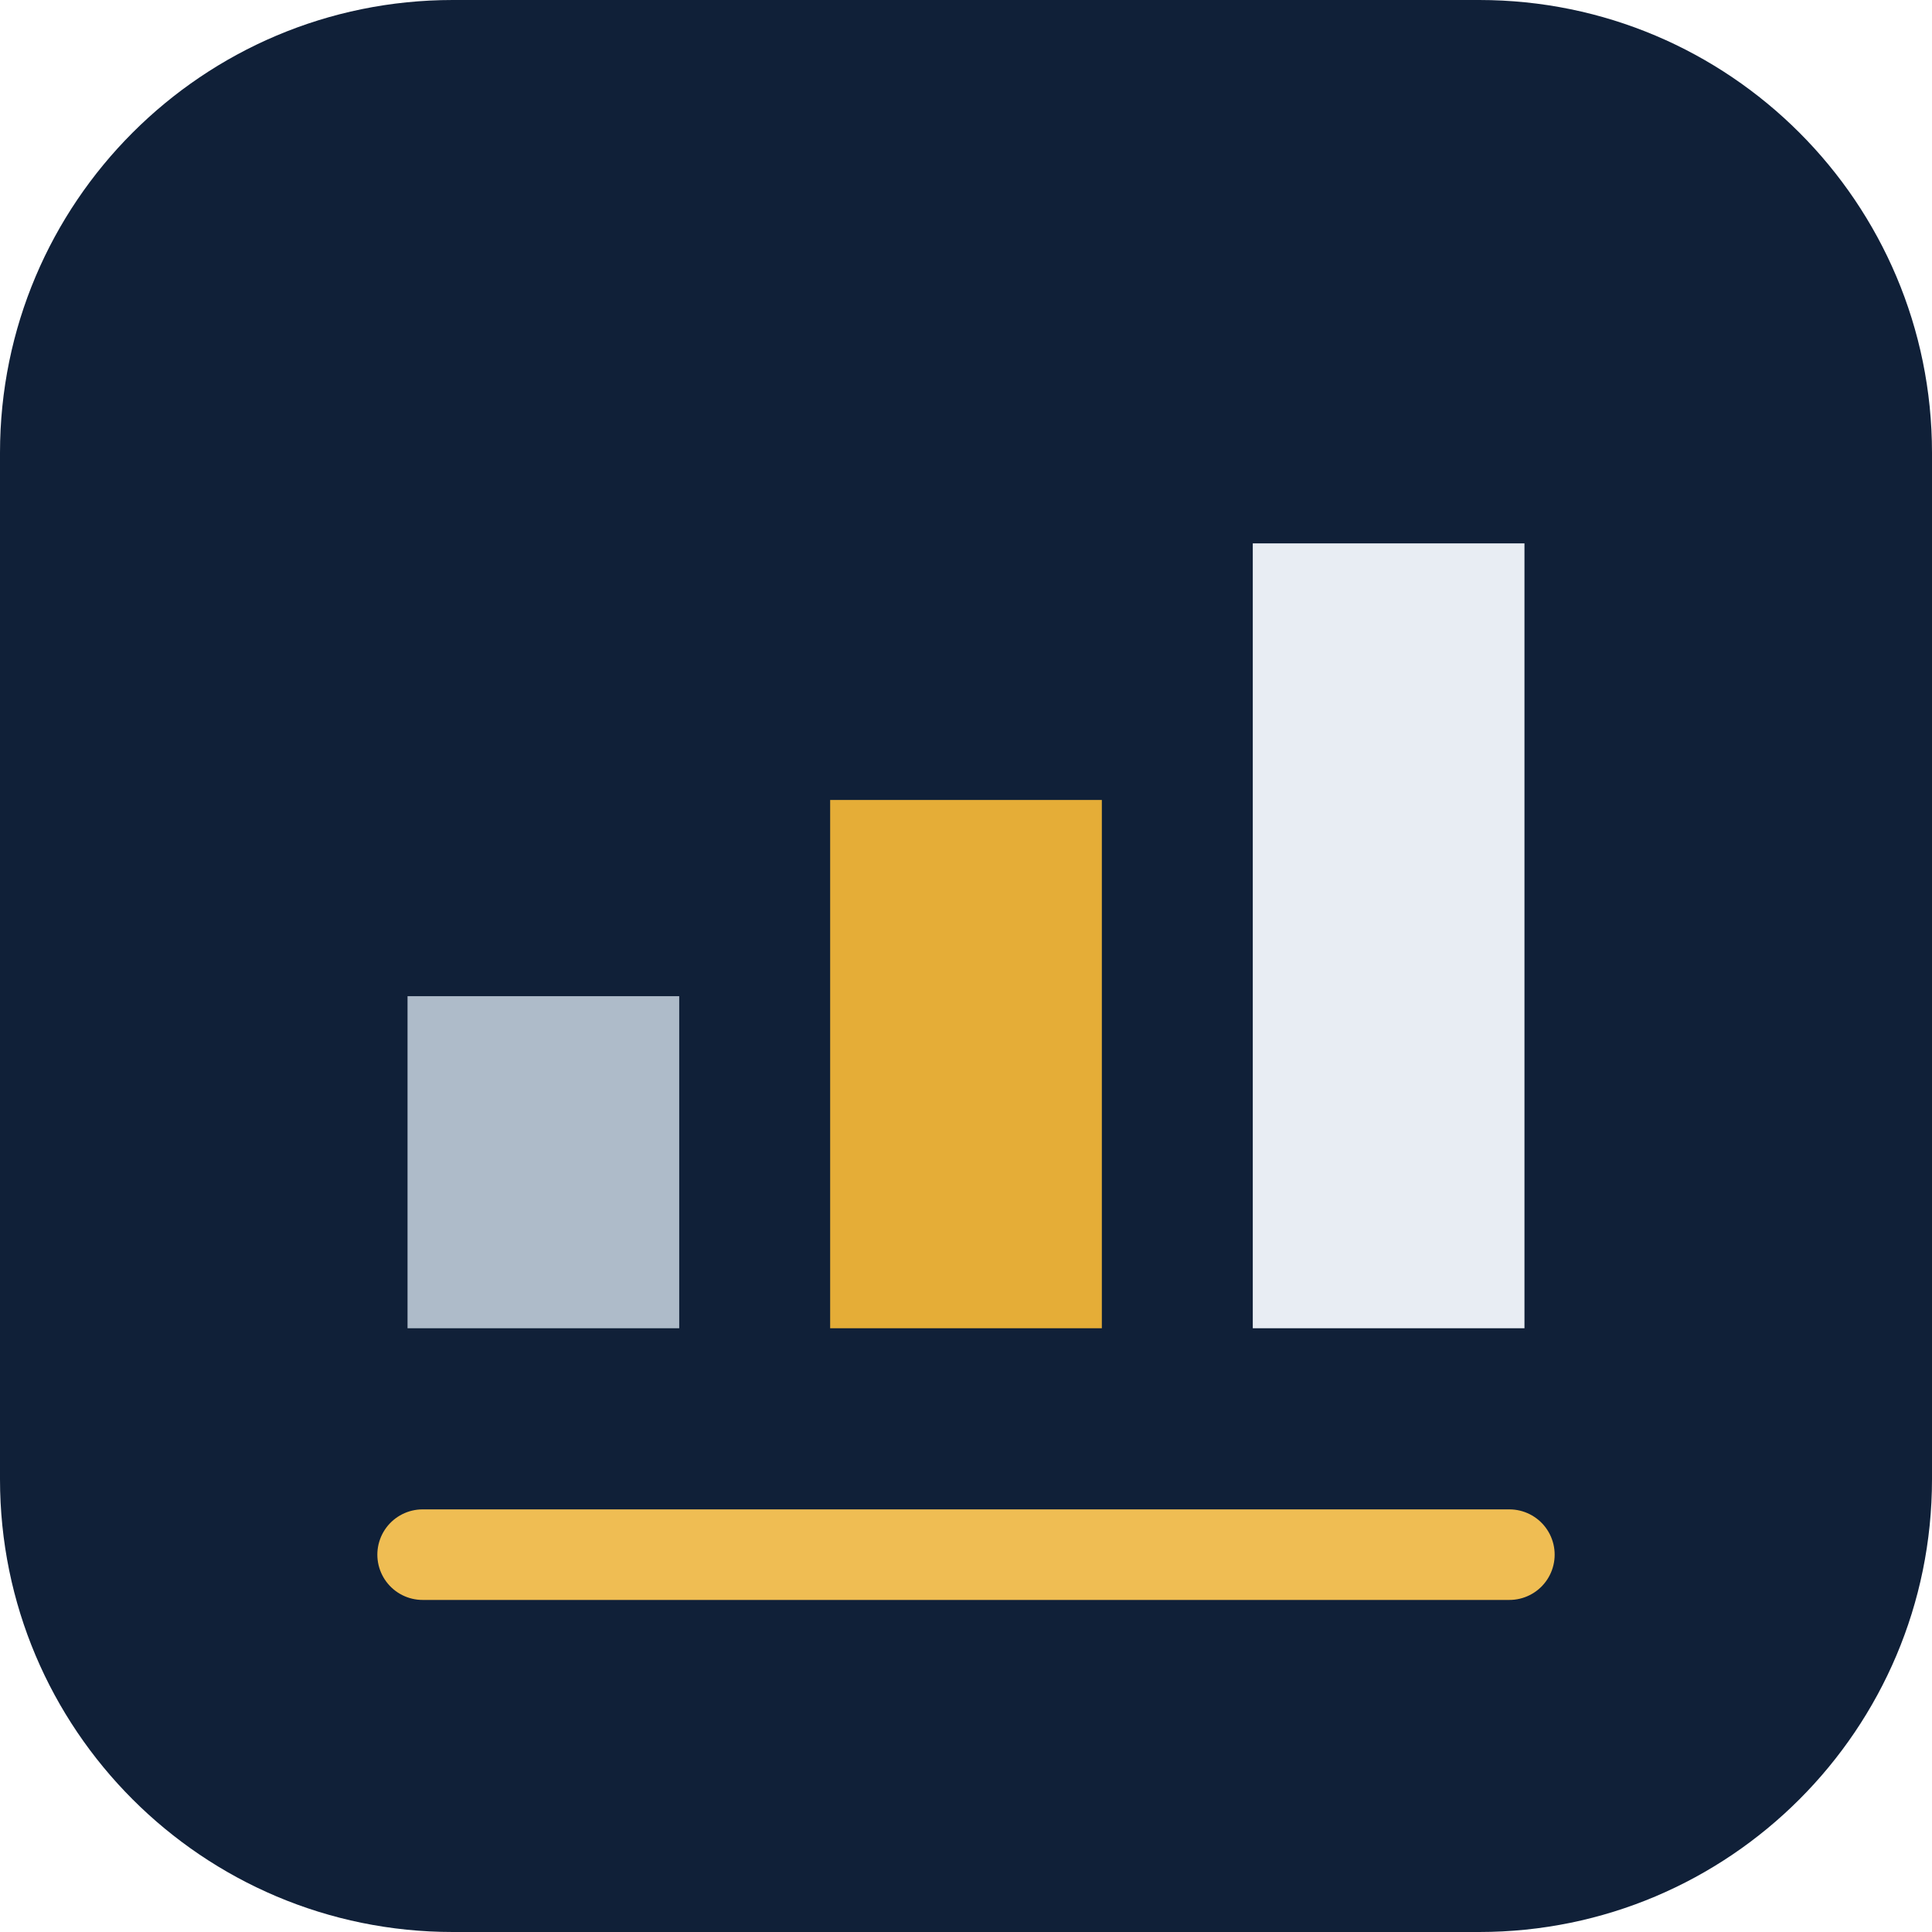
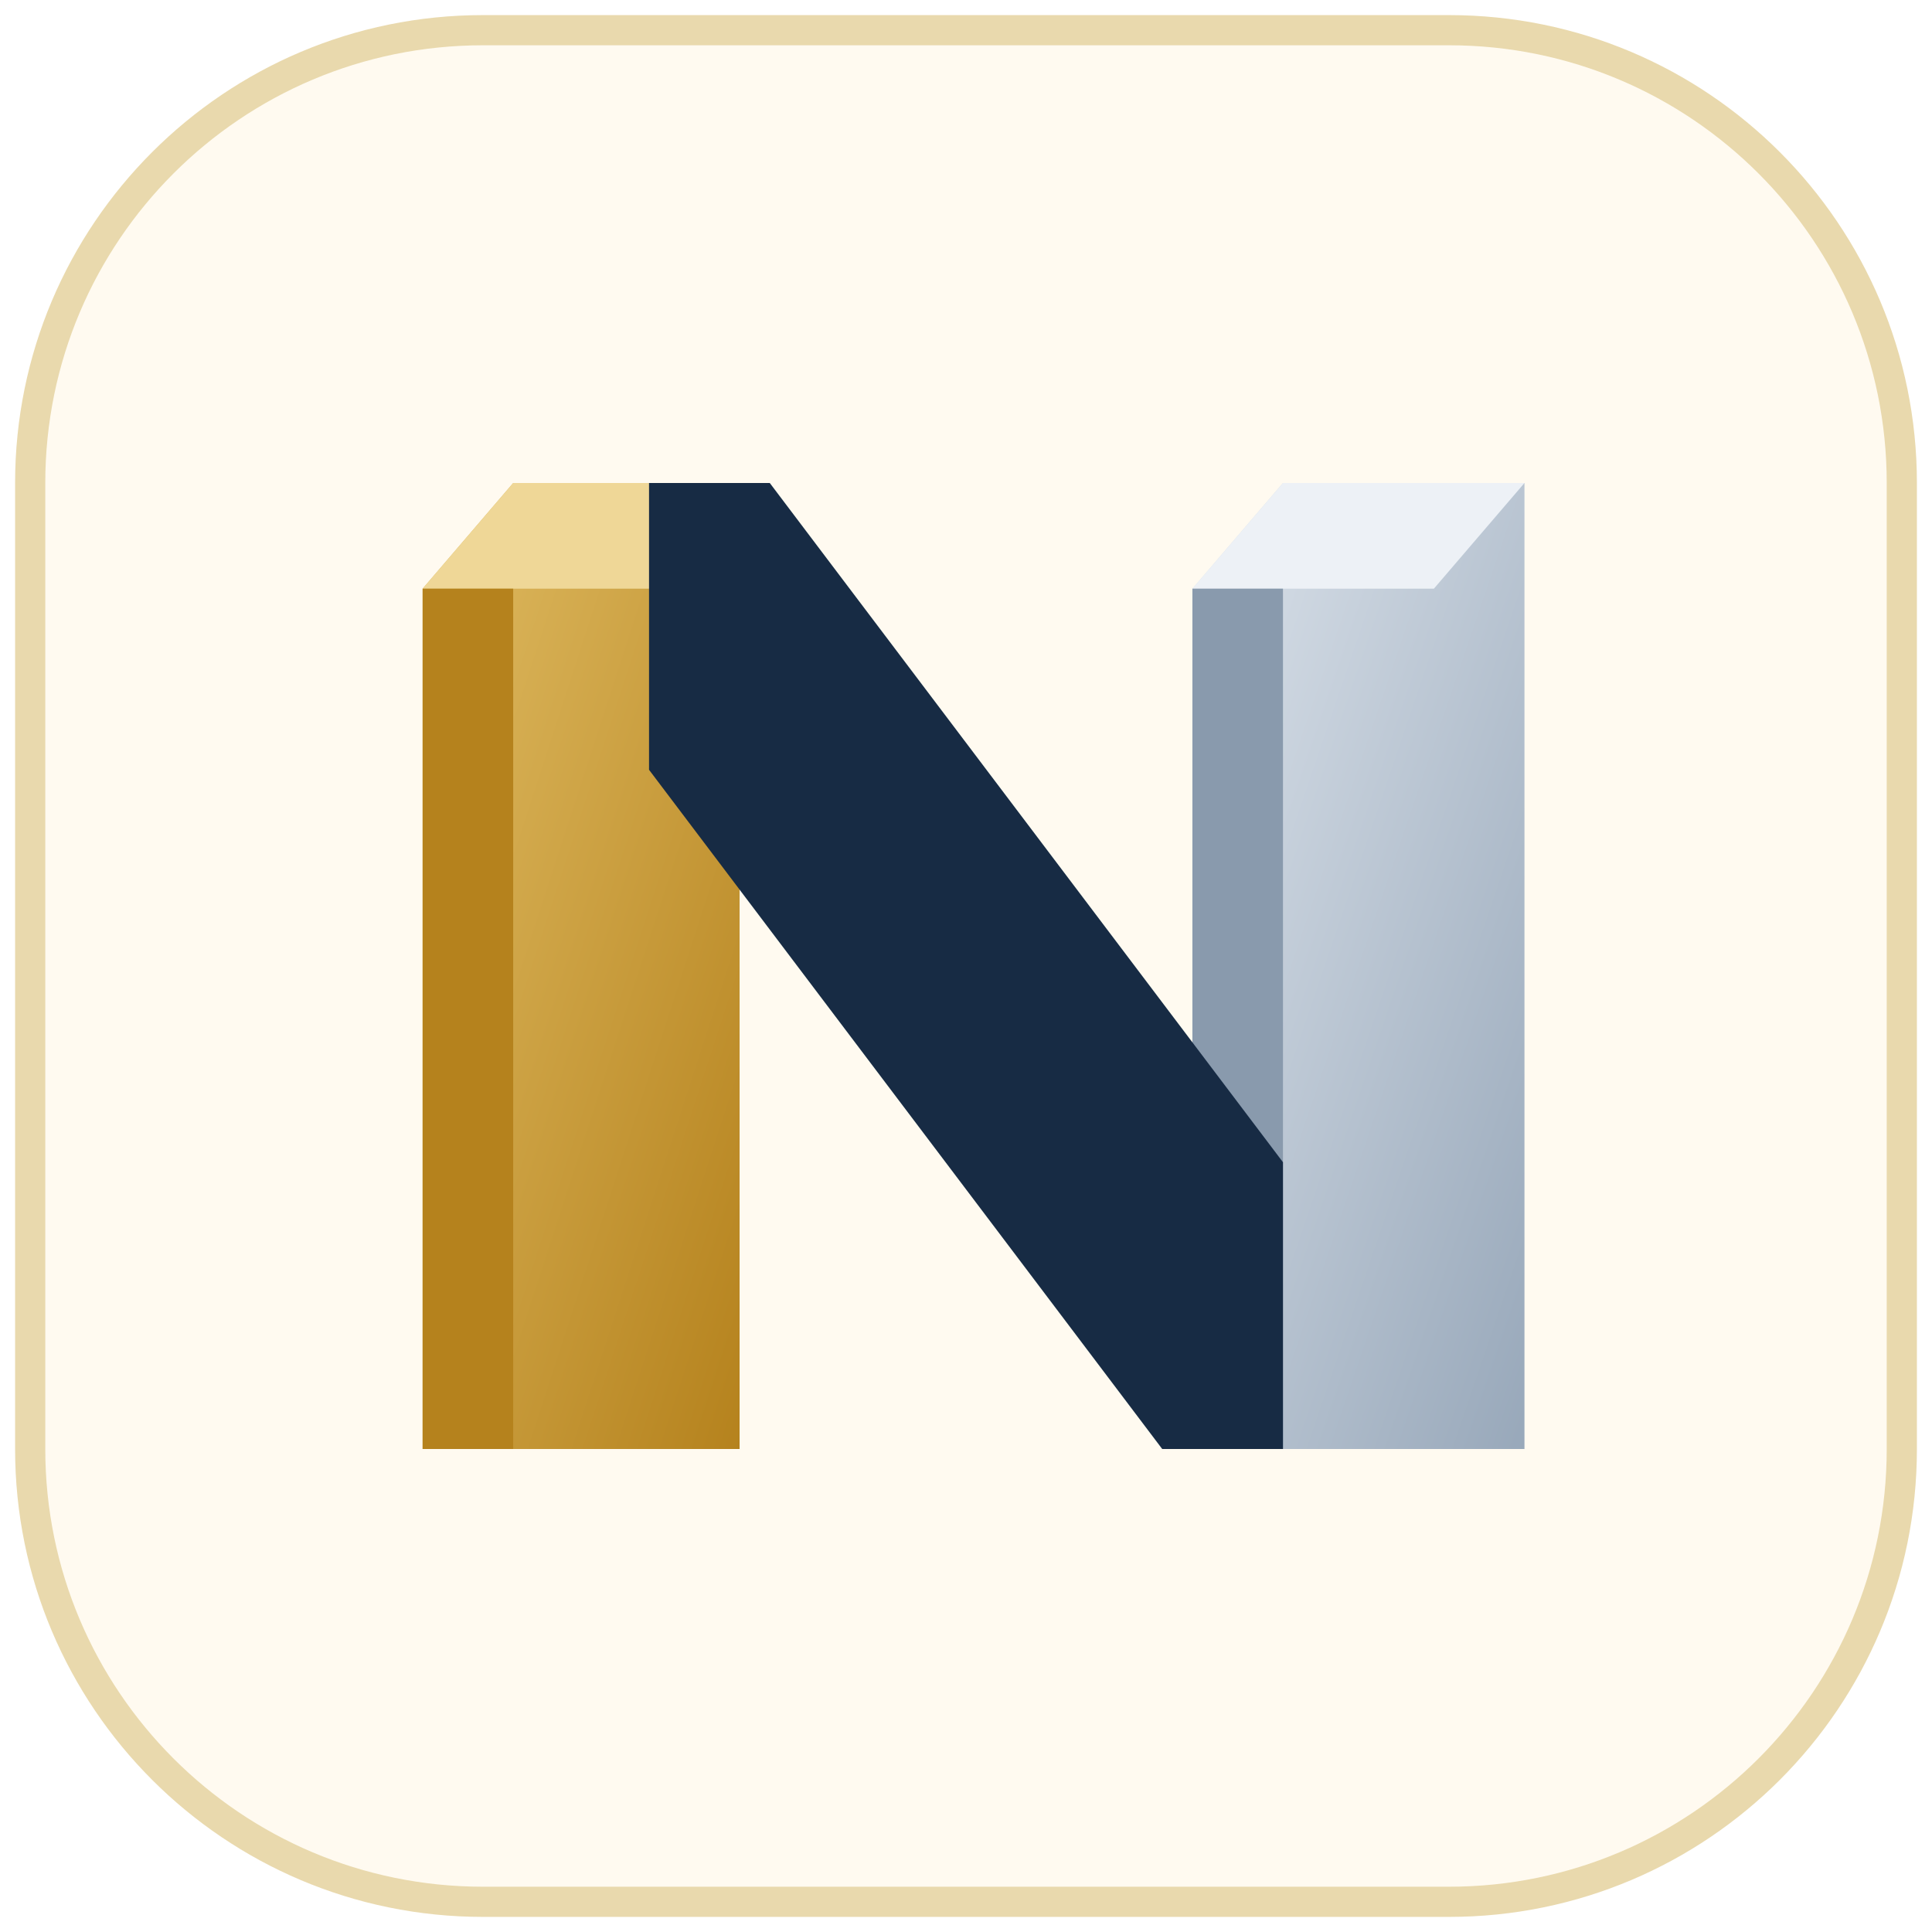
- <svg xmlns="http://www.w3.org/2000/svg" viewBox="0 0 128 128">
-   <rect width="128" height="128" rx="30" fill="#102038" />
-   <path d="M27 88V66h18v22Z" fill="#aebbc9" />
-   <path d="M55 88V53h18v35Z" fill="#e5ad37" />
-   <path d="M83 88V36h18v52Z" fill="#e8edf3" />
-   <path d="M28 103h72" stroke="#efbd53" stroke-width="6" stroke-linecap="round" />
+ <svg xmlns="http://www.w3.org/2000/svg" viewBox="0 0 128 128" role="img" aria-labelledby="title desc">
+   <defs>
+     <linearGradient id="gold" x1="0" y1="0" x2="1" y2="1">
+       <stop stop-color="#e0bc63" />
+       <stop offset="1" stop-color="#b5821d" />
+     </linearGradient>
+     <linearGradient id="silver" x1="0" y1="0" x2="1" y2="1">
+       <stop stop-color="#dce3eb" />
+       <stop offset="1" stop-color="#98a8ba" />
+     </linearGradient>
+   </defs>
+   <rect x="2" y="2" width="124" height="124" rx="30" fill="#fffaf0" stroke="#e9d9ad" stroke-width="2" />
+   <path d="M28 39 34 32H49V96H28Z" fill="url(#gold)" />
+   <path d="M28 39 34 32H49L43 39Z" fill="#efd797" />
+   <path d="M28 39H34V96H28Z" fill="#b5821d" />
+   <path d="M79 39 85 32H101V96H79Z" fill="url(#silver)" />
+   <path d="M79 39 85 32H101L95 39Z" fill="#edf1f6" />
+   <path d="M79 39H85V96H79Z" fill="#899aad" />
+   <path d="M43 32H51L85 77V96H77L43 51Z" fill="#172b44" />
</svg>
